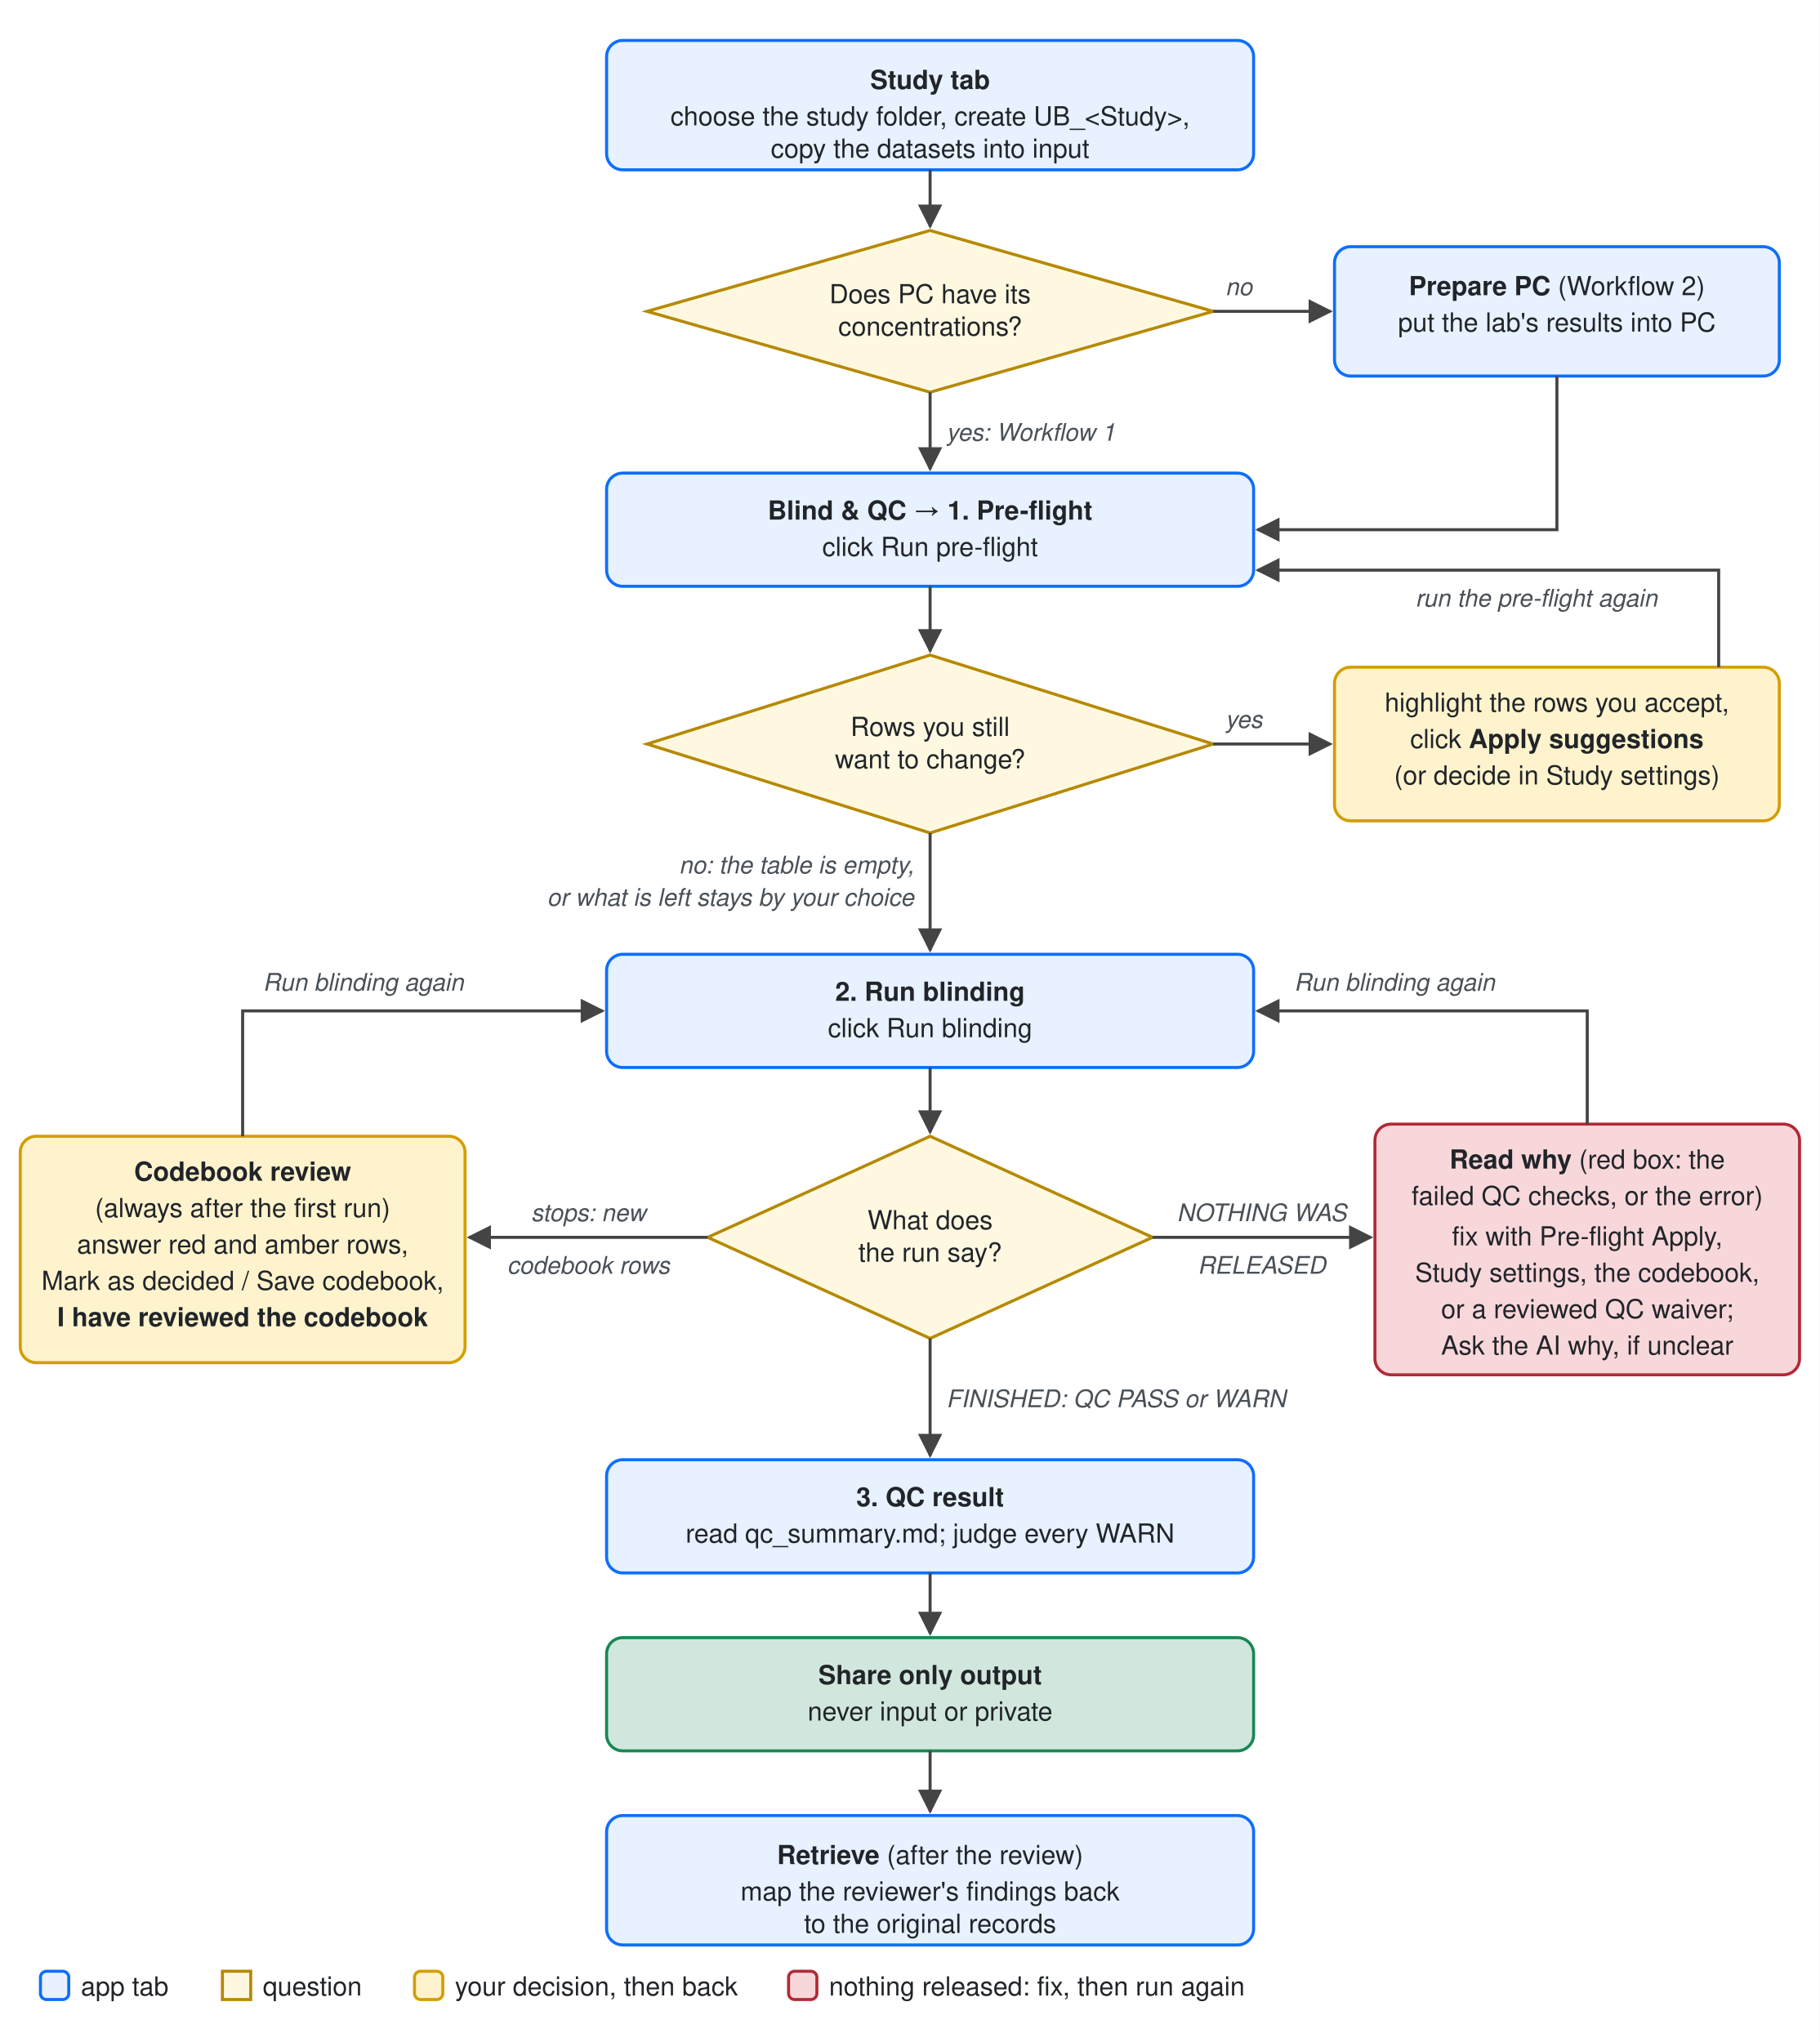
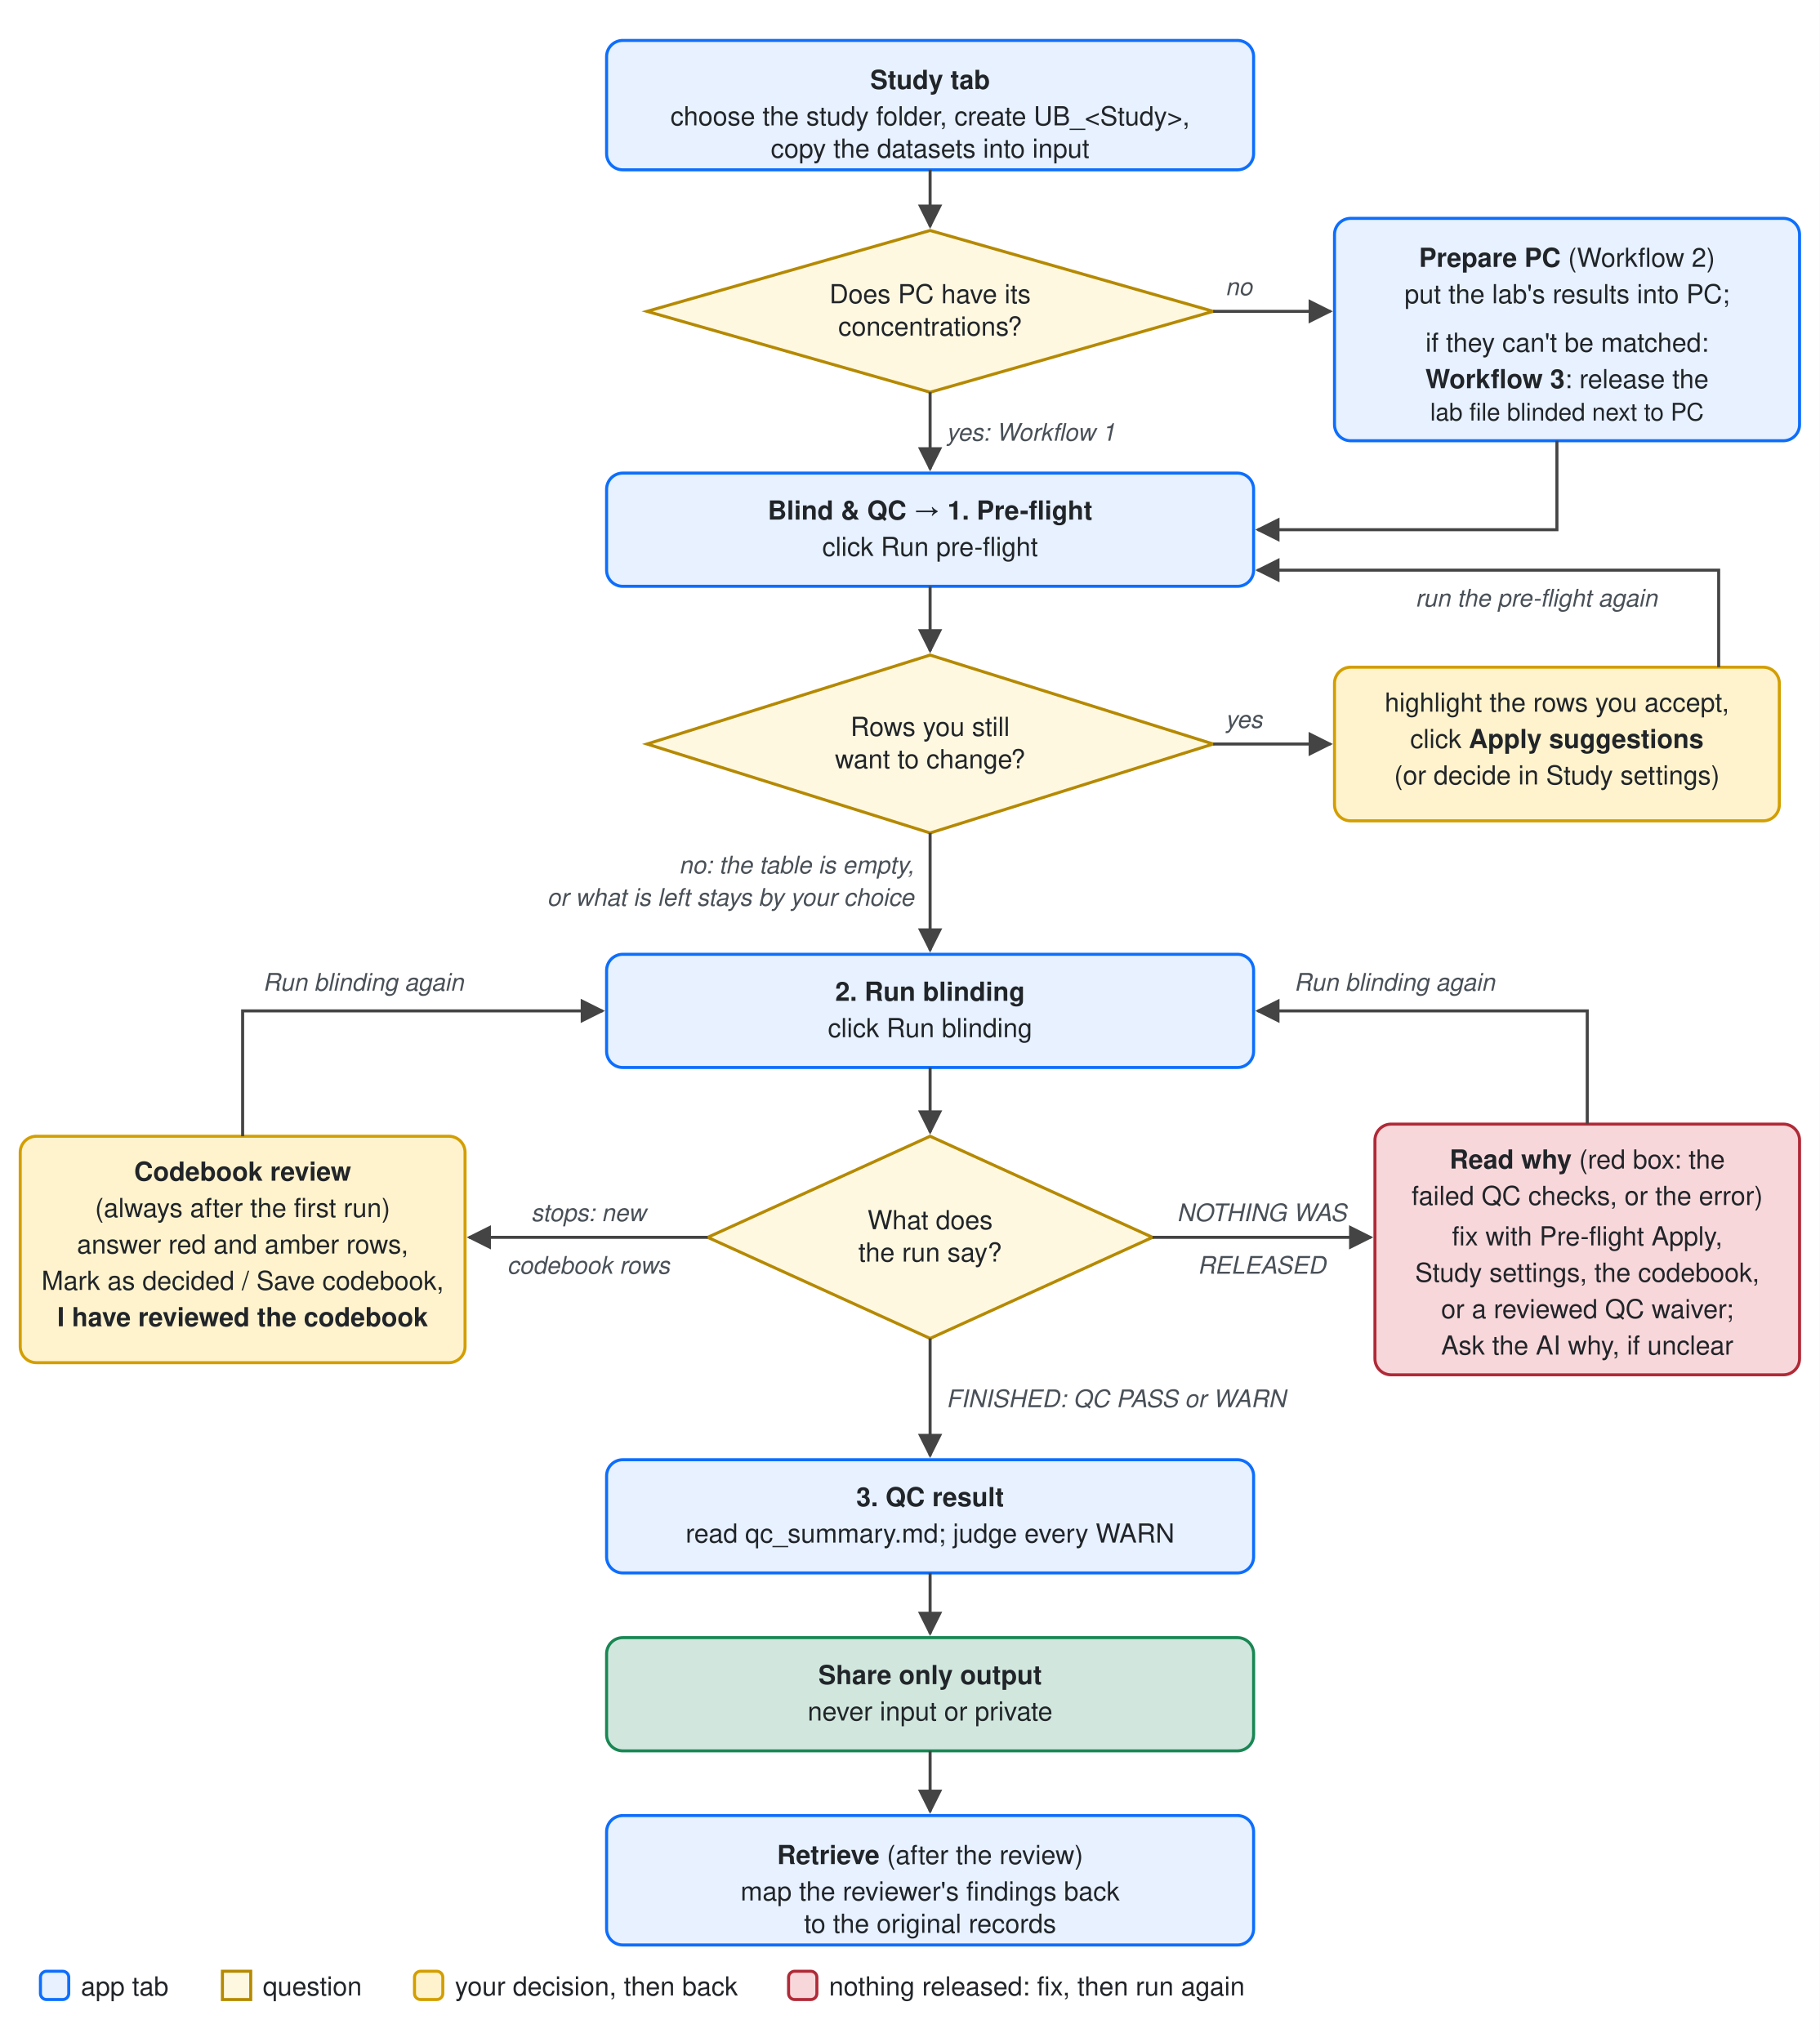
<svg xmlns="http://www.w3.org/2000/svg" viewBox="0 0 900 1010" width="900" height="1010" font-family="Segoe UI, Helvetica, Arial, sans-serif" font-size="13">
  <defs>
    <marker id="arr" viewBox="0 0 10 10" refX="9" refY="5" markerWidth="8" markerHeight="8" orient="auto-start-reverse">
      <path d="M0,0 L10,5 L0,10 z" fill="#444" />
    </marker>
    <style>
      .tab  { fill: #e7f1ff; stroke: #0d6efd; stroke-width: 1.5; }
      .dec  { fill: #fff8e1; stroke: #b58900; stroke-width: 1.5; }
      .loop { fill: #fff3cd; stroke: #d39e00; stroke-width: 1.5; }
      .fail { fill: #f8d7da; stroke: #b02a37; stroke-width: 1.5; }
      .ok   { fill: #d1e7dd; stroke: #198754; stroke-width: 1.5; }
      .line { stroke: #444; stroke-width: 1.5; fill: none; marker-end: url(#arr); }
      .t    { fill: #212529; text-anchor: middle; }
      .b    { font-weight: 700; }
      .lab  { fill: #495057; font-size: 12px; font-style: italic; }
    </style>
  </defs>
  <rect x="0" y="0" width="900" height="1010" fill="#ffffff" />
  <rect class="tab" x="300" y="20" width="320" height="64" rx="8" />
  <text class="t" x="460" y="44">
    <tspan class="b">Study tab</tspan>
  </text>
  <text class="t" x="460" y="62">choose the study folder, create UB_&lt;Study&gt;,</text>
  <text class="t" x="460" y="78">copy the datasets into input</text>
  <path class="line" d="M460,84 L460,112" />
  <polygon class="dec" points="460,114 600,154 460,194 320,154" />
  <text class="t" x="460" y="150">Does PC have its</text>
  <text class="t" x="460" y="166">concentrations?</text>
  <path class="line" d="M600,154 L658,154" />
  <text class="lab" x="606" y="146">no</text>
-   <rect class="tab" x="660" y="122" width="220" height="64" rx="8" />
-   <text class="t" x="770" y="146">
+   <rect class="tab" x="660" y="108" width="230" height="110" rx="8" />
+   <text class="t" x="775" y="132">
    <tspan class="b">Prepare PC</tspan> (Workflow 2)</text>
-   <text class="t" x="770" y="164">put the lab's results into PC</text>
-   <path class="line" d="M770,186 L770,262 L622,262" />
+   <text class="t" x="775" y="150">put the lab's results into PC;</text>
+   <text class="t" x="775" y="174">if they can't be matched:</text>
+   <text class="t" x="775" y="192">
+     <tspan class="b">Workflow 3</tspan>: release the</text>
+   <text class="t" x="775" y="208" font-size="12">lab file blinded next to PC</text>
+   <path class="line" d="M770,218 L770,262 L622,262" />
  <path class="line" d="M460,194 L460,232" />
  <text class="lab" x="468" y="218">yes: Workflow 1</text>
  <rect class="tab" x="300" y="234" width="320" height="56" rx="8" />
  <text class="t" x="460" y="257">
    <tspan class="b">Blind &amp; QC → 1. Pre-flight</tspan>
  </text>
  <text class="t" x="460" y="275">click Run pre-flight</text>
  <path class="line" d="M460,290 L460,322" />
  <polygon class="dec" points="460,324 600,368 460,412 320,368" />
  <text class="t" x="460" y="364">Rows you still</text>
  <text class="t" x="460" y="380">want to change?</text>
  <path class="line" d="M600,368 L658,368" />
  <text class="lab" x="606" y="360">yes</text>
  <rect class="loop" x="660" y="330" width="220" height="76" rx="8" />
  <text class="t" x="770" y="352">highlight the rows you accept,</text>
  <text class="t" x="770" y="370">click <tspan class="b">Apply suggestions</tspan>
  </text>
  <text class="t" x="770" y="388">(or decide in Study settings)</text>
  <path class="line" d="M850,330 L850,282 L622,282" />
  <text class="lab" x="700" y="300">run the pre-flight again</text>
  <path class="line" d="M460,412 L460,470" />
  <text class="lab" x="452" y="432" text-anchor="end">no: the table is empty,</text>
  <text class="lab" x="452" y="448" text-anchor="end">or what is left stays by your choice</text>
  <rect class="tab" x="300" y="472" width="320" height="56" rx="8" />
  <text class="t" x="460" y="495">
    <tspan class="b">2. Run blinding</tspan>
  </text>
  <text class="t" x="460" y="513">click Run blinding</text>
  <path class="line" d="M460,528 L460,560" />
  <polygon class="dec" points="460,562 570,612 460,662 350,612" />
  <text class="t" x="460" y="608">What does</text>
  <text class="t" x="460" y="624">the run say?</text>
  <path class="line" d="M350,612 L232,612" />
  <text class="lab" x="291" y="604" text-anchor="middle">stops: new</text>
  <text class="lab" x="291" y="630" text-anchor="middle">codebook rows</text>
  <rect class="loop" x="10" y="562" width="220" height="112" rx="8" />
  <text class="t" x="120" y="584">
    <tspan class="b">Codebook review</tspan>
  </text>
  <text class="t" x="120" y="602">(always after the first run)</text>
  <text class="t" x="120" y="620">answer red and amber rows,</text>
  <text class="t" x="120" y="638">Mark as decided / Save codebook,</text>
  <text class="t" x="120" y="656">
    <tspan class="b">I have reviewed the codebook</tspan>
  </text>
  <path class="line" d="M120,562 L120,500 L298,500" />
  <text class="lab" x="130" y="490">Run blinding again</text>
  <path class="line" d="M570,612 L678,612" />
  <text class="lab" x="624" y="604" text-anchor="middle">NOTHING WAS</text>
  <text class="lab" x="624" y="630" text-anchor="middle">RELEASED</text>
  <rect class="fail" x="680" y="556" width="210" height="124" rx="8" />
  <text class="t" x="785" y="578">
    <tspan class="b">Read why</tspan> (red box: the</text>
  <text class="t" x="785" y="596">failed QC checks, or the error)</text>
  <text class="t" x="785" y="616">fix with Pre-flight Apply,</text>
  <text class="t" x="785" y="634">Study settings, the codebook,</text>
  <text class="t" x="785" y="652">or a reviewed QC waiver;</text>
  <text class="t" x="785" y="670">Ask the AI why, if unclear</text>
  <path class="line" d="M785,556 L785,500 L622,500" />
  <text class="lab" x="640" y="490">Run blinding again</text>
  <path class="line" d="M460,662 L460,720" />
  <text class="lab" x="468" y="696">FINISHED: QC PASS or WARN</text>
  <rect class="tab" x="300" y="722" width="320" height="56" rx="8" />
  <text class="t" x="460" y="745">
    <tspan class="b">3. QC result</tspan>
  </text>
  <text class="t" x="460" y="763">read qc_summary.md; judge every WARN</text>
  <path class="line" d="M460,778 L460,808" />
  <rect class="ok" x="300" y="810" width="320" height="56" rx="8" />
  <text class="t" x="460" y="833">
    <tspan class="b">Share only output</tspan>
  </text>
  <text class="t" x="460" y="851">never input or private</text>
  <path class="line" d="M460,866 L460,896" />
  <rect class="tab" x="300" y="898" width="320" height="64" rx="8" />
  <text class="t" x="460" y="922">
    <tspan class="b">Retrieve</tspan> (after the review)</text>
  <text class="t" x="460" y="940">map the reviewer's findings back</text>
  <text class="t" x="460" y="956">to the original records</text>
  <rect class="tab" x="20" y="975" width="14" height="14" rx="3" />
  <text x="40" y="987" fill="#212529">app tab</text>
  <rect class="dec" x="110" y="975" width="14" height="14" />
  <text x="130" y="987" fill="#212529">question</text>
  <rect class="loop" x="205" y="975" width="14" height="14" rx="3" />
  <text x="225" y="987" fill="#212529">your decision, then back</text>
  <rect class="fail" x="390" y="975" width="14" height="14" rx="3" />
  <text x="410" y="987" fill="#212529">nothing released: fix, then run again</text>
</svg>
